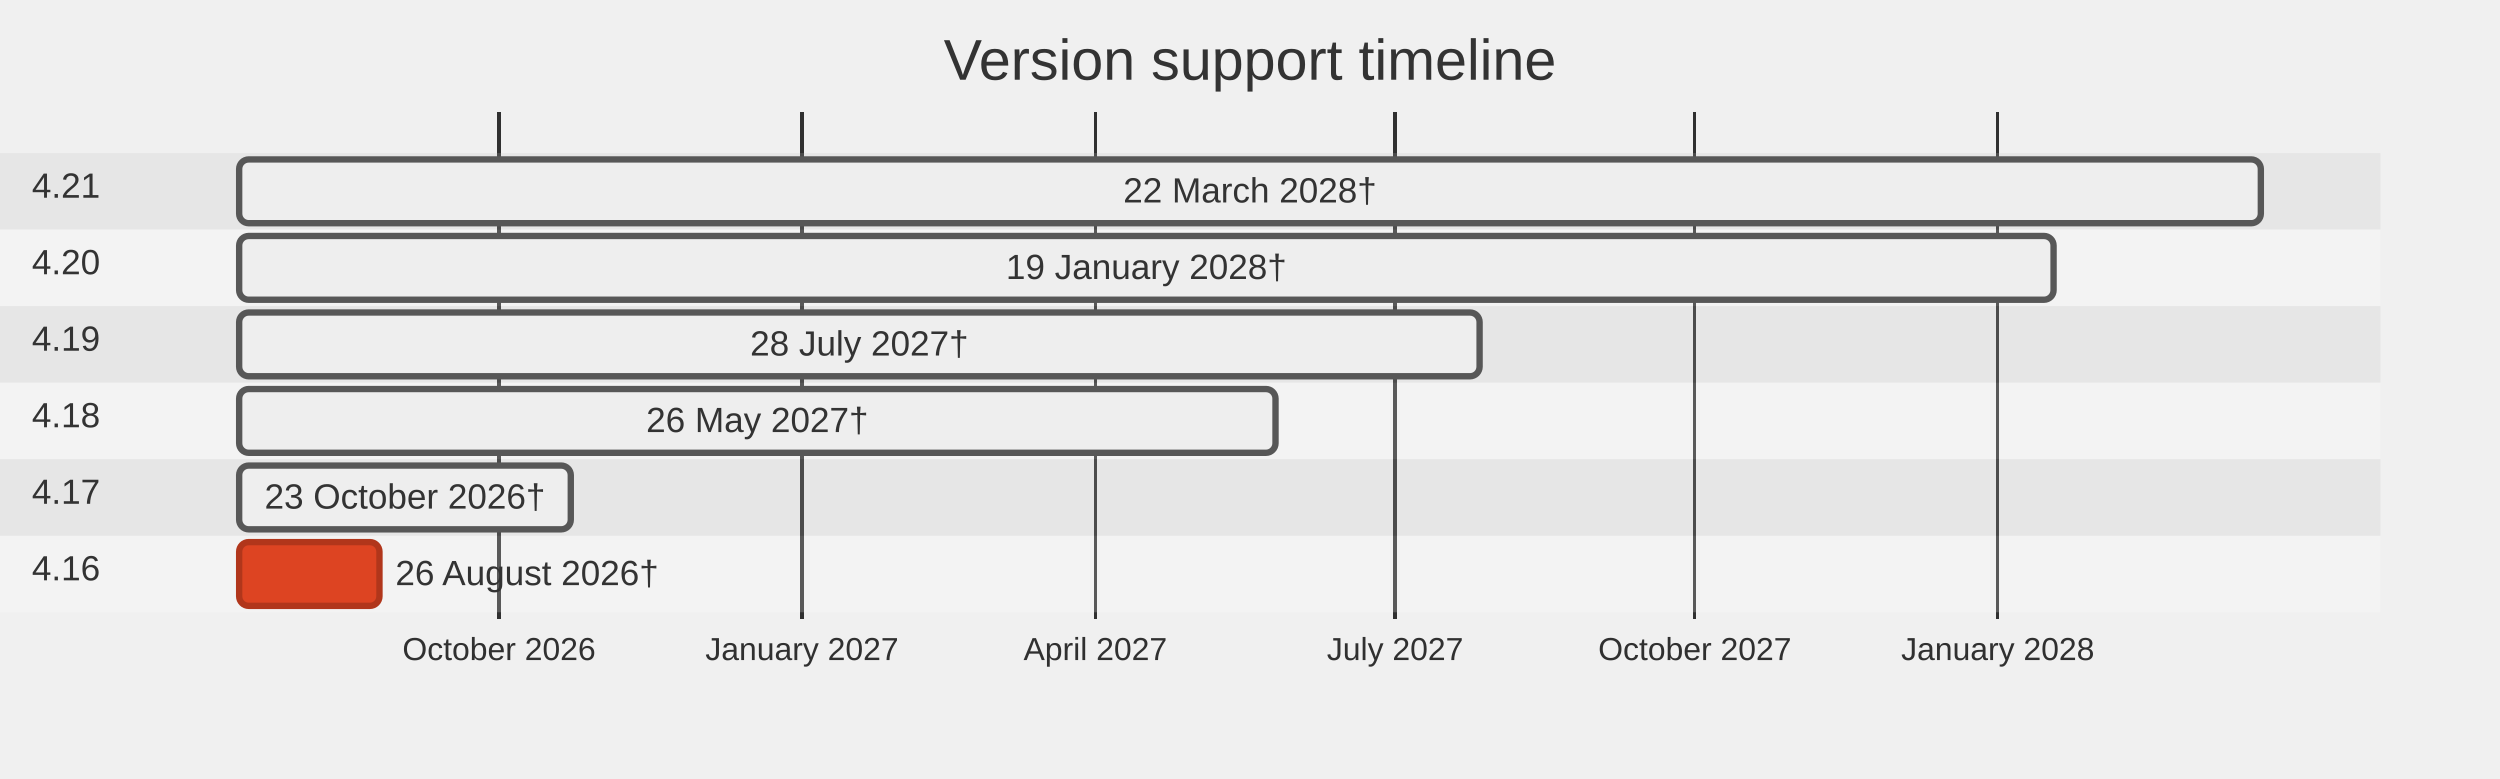
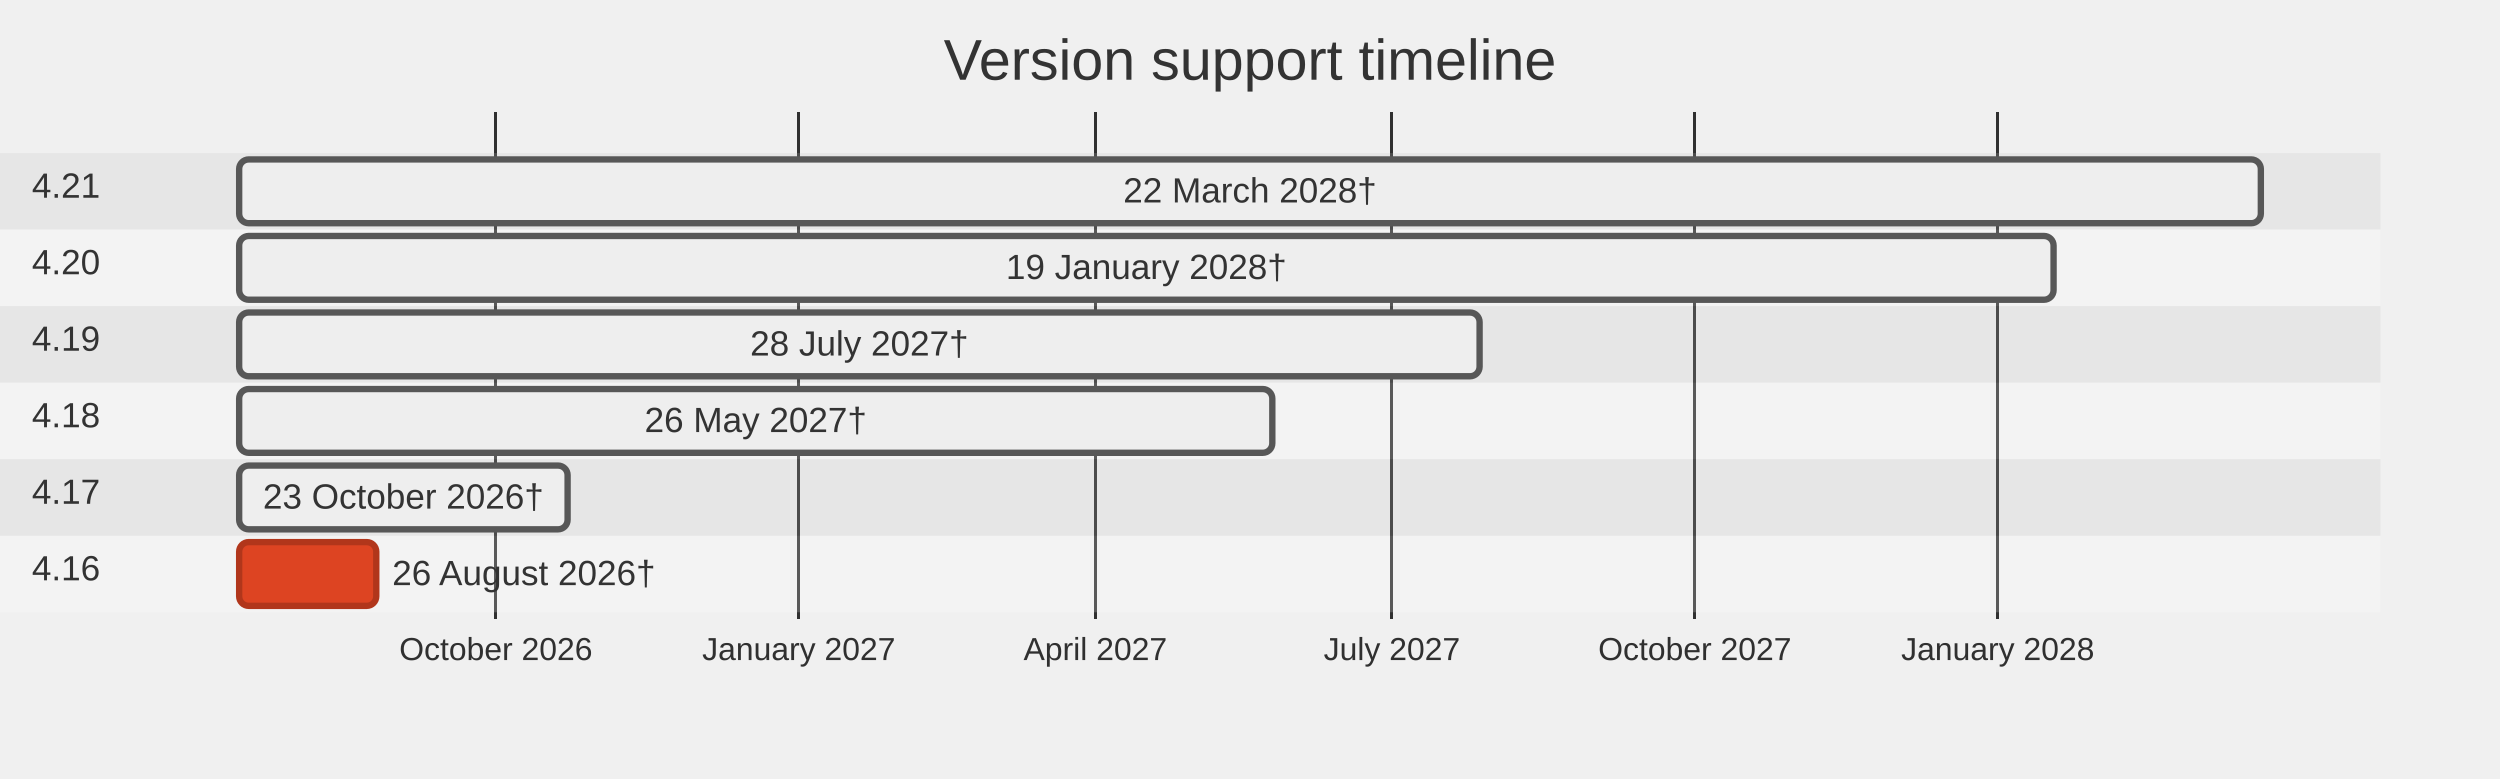
<svg xmlns="http://www.w3.org/2000/svg" id="my-svg" width="100%" viewBox="0 0 784 244" style="max-width: 784px; background-color: white;" role="graphics-document document" aria-roledescription="gantt">
  <style>#my-svg{font-family:"trebuchet ms",verdana,arial,sans-serif;font-size:16px;fill:#000000;}@keyframes edge-animation-frame{from{stroke-dashoffset:0;}}@keyframes dash{to{stroke-dashoffset:0;}}#my-svg .edge-animation-slow{stroke-dasharray:9,5!important;stroke-dashoffset:900;animation:dash 50s linear infinite;stroke-linecap:round;}#my-svg .edge-animation-fast{stroke-dasharray:9,5!important;stroke-dashoffset:900;animation:dash 20s linear infinite;stroke-linecap:round;}#my-svg .error-icon{fill:#552222;}#my-svg .error-text{fill:#552222;stroke:#552222;}#my-svg .edge-thickness-normal{stroke-width:1px;}#my-svg .edge-thickness-thick{stroke-width:3.5px;}#my-svg .edge-pattern-solid{stroke-dasharray:0;}#my-svg .edge-thickness-invisible{stroke-width:0;fill:none;}#my-svg .edge-pattern-dashed{stroke-dasharray:3;}#my-svg .edge-pattern-dotted{stroke-dasharray:2;}#my-svg .marker{fill:#666;stroke:#666;}#my-svg .marker.cross{stroke:#666;}#my-svg svg{font-family:"trebuchet ms",verdana,arial,sans-serif;font-size:16px;}#my-svg p{margin:0;}#my-svg .mermaid-main-font{font-family:"trebuchet ms",verdana,arial,sans-serif;}#my-svg .exclude-range{fill:#eeeeee;}#my-svg .section{stroke:none;opacity:0.2;}#my-svg .section0{fill:hsl(0, 0%, 73.922%);}#my-svg .section2{fill:hsl(0, 0%, 73.922%);}#my-svg .section1,#my-svg .section3{fill:white;opacity:0.2;}#my-svg .sectionTitle0{fill:#333;}#my-svg .sectionTitle1{fill:#333;}#my-svg .sectionTitle2{fill:#333;}#my-svg .sectionTitle3{fill:#333;}#my-svg .sectionTitle{text-anchor:start;font-family:"trebuchet ms",verdana,arial,sans-serif;}#my-svg .grid .tick{stroke:hsl(0, 0%, 90%);opacity:0.8;shape-rendering:crispEdges;}#my-svg .grid .tick text{font-family:"trebuchet ms",verdana,arial,sans-serif;fill:#000000;}#my-svg .grid path{stroke-width:0;}#my-svg .today{fill:none;stroke:#d42;stroke-width:2px;}#my-svg .task{stroke-width:2;}#my-svg .taskText{text-anchor:middle;font-family:"trebuchet ms",verdana,arial,sans-serif;}#my-svg .taskTextOutsideRight{fill:#333;text-anchor:start;font-family:"trebuchet ms",verdana,arial,sans-serif;}#my-svg .taskTextOutsideLeft{fill:#333;text-anchor:end;}#my-svg .task.clickable{cursor:pointer;}#my-svg .taskText.clickable{cursor:pointer;fill:#003163!important;font-weight:bold;}#my-svg .taskTextOutsideLeft.clickable{cursor:pointer;fill:#003163!important;font-weight:bold;}#my-svg .taskTextOutsideRight.clickable{cursor:pointer;fill:#003163!important;font-weight:bold;}#my-svg .taskText0,#my-svg .taskText1,#my-svg .taskText2,#my-svg .taskText3{fill:white;}#my-svg .task0,#my-svg .task1,#my-svg .task2,#my-svg .task3{fill:#707070;stroke:hsl(0, 0%, 33.922%);}#my-svg .taskTextOutside0,#my-svg .taskTextOutside2{fill:#333;}#my-svg .taskTextOutside1,#my-svg .taskTextOutside3{fill:#333;}#my-svg .active0,#my-svg .active1,#my-svg .active2,#my-svg .active3{fill:#eee;stroke:hsl(0, 0%, 33.922%);}#my-svg .activeText0,#my-svg .activeText1,#my-svg .activeText2,#my-svg .activeText3{fill:#333!important;}#my-svg .done0,#my-svg .done1,#my-svg .done2,#my-svg .done3{stroke:#666;fill:#bbb;stroke-width:2;}#my-svg .doneText0,#my-svg .doneText1,#my-svg .doneText2,#my-svg .doneText3{fill:#333!important;}#my-svg .doneText0.taskTextOutsideLeft,#my-svg .doneText0.taskTextOutsideRight,#my-svg .doneText1.taskTextOutsideLeft,#my-svg .doneText1.taskTextOutsideRight,#my-svg .doneText2.taskTextOutsideLeft,#my-svg .doneText2.taskTextOutsideRight,#my-svg .doneText3.taskTextOutsideLeft,#my-svg .doneText3.taskTextOutsideRight{fill:#333!important;}#my-svg .crit0,#my-svg .crit1,#my-svg .crit2,#my-svg .crit3{stroke:hsl(10.909, 73.333%, 40%);fill:#d42;stroke-width:2;}#my-svg .activeCrit0,#my-svg .activeCrit1,#my-svg .activeCrit2,#my-svg .activeCrit3{stroke:hsl(10.909, 73.333%, 40%);fill:#eee;stroke-width:2;}#my-svg .doneCrit0,#my-svg .doneCrit1,#my-svg .doneCrit2,#my-svg .doneCrit3{stroke:hsl(10.909, 73.333%, 40%);fill:#bbb;stroke-width:2;cursor:pointer;shape-rendering:crispEdges;}#my-svg .milestone{transform:rotate(45deg) scale(0.8,0.8);}#my-svg .milestoneText{font-style:italic;}#my-svg .doneCritText0,#my-svg .doneCritText1,#my-svg .doneCritText2,#my-svg .doneCritText3{fill:#333!important;}#my-svg .doneCritText0.taskTextOutsideLeft,#my-svg .doneCritText0.taskTextOutsideRight,#my-svg .doneCritText1.taskTextOutsideLeft,#my-svg .doneCritText1.taskTextOutsideRight,#my-svg .doneCritText2.taskTextOutsideLeft,#my-svg .doneCritText2.taskTextOutsideRight,#my-svg .doneCritText3.taskTextOutsideLeft,#my-svg .doneCritText3.taskTextOutsideRight{fill:#333!important;}#my-svg .vert{stroke:#d42;}#my-svg .vertText{font-size:15px;text-anchor:middle;fill:#d42!important;}#my-svg .activeCritText0,#my-svg .activeCritText1,#my-svg .activeCritText2,#my-svg .activeCritText3{fill:#333!important;}#my-svg .titleText{text-anchor:middle;font-size:18px;fill:#333;font-family:"trebuchet ms",verdana,arial,sans-serif;}#my-svg .node .neo-node{stroke:#999;}#my-svg [data-look="neo"].node rect,#my-svg [data-look="neo"].cluster rect,#my-svg [data-look="neo"].node polygon{stroke:url(#my-svg-gradient);filter:drop-shadow( 1px 2px 2px rgba(185,185,185,1));}#my-svg [data-look="neo"].swimlane.cluster rect{filter:none;}#my-svg [data-look="neo"].node path{stroke:url(#my-svg-gradient);stroke-width:1px;}#my-svg [data-look="neo"].node .outer-path{filter:drop-shadow( 1px 2px 2px rgba(185,185,185,1));}#my-svg [data-look="neo"].node .neo-line path{stroke:#999;filter:none;}#my-svg [data-look="neo"].node circle{stroke:url(#my-svg-gradient);filter:drop-shadow( 1px 2px 2px rgba(185,185,185,1));}#my-svg [data-look="neo"].node circle .state-start{fill:#000000;}#my-svg [data-look="neo"].icon-shape .icon{fill:url(#my-svg-gradient);filter:drop-shadow( 1px 2px 2px rgba(185,185,185,1));}#my-svg [data-look="neo"].icon-shape .icon-neo path{stroke:url(#my-svg-gradient);filter:drop-shadow( 1px 2px 2px rgba(185,185,185,1));}#my-svg :root{--mermaid-font-family:"trebuchet ms",verdana,arial,sans-serif;}</style>
  <g />
  <g class="grid" transform="translate(75, 194)" fill="none" font-size="10" font-family="sans-serif" text-anchor="middle">
    <path class="domain" stroke="currentColor" d="M0.5,-159V0.5H634.5V-159" />
-     <g class="tick" opacity="1" transform="translate(81.5,0)">
+     <g class="tick" opacity="1" transform="translate(80.5,0)">
      <line stroke="currentColor" y2="-159" />
      <text fill="#000" y="3" dy="1em" stroke="none" font-size="10" style="text-anchor: middle;"> October 2026</text>
    </g>
-     <g class="tick" opacity="1" transform="translate(176.5,0)">
+     <g class="tick" opacity="1" transform="translate(175.5,0)">
      <line stroke="currentColor" y2="-159" />
      <text fill="#000" y="3" dy="1em" stroke="none" font-size="10" style="text-anchor: middle;"> January 2027</text>
    </g>
    <g class="tick" opacity="1" transform="translate(268.5,0)">
      <line stroke="currentColor" y2="-159" />
      <text fill="#000" y="3" dy="1em" stroke="none" font-size="10" style="text-anchor: middle;"> April 2027</text>
    </g>
-     <g class="tick" opacity="1" transform="translate(362.5,0)">
+     <g class="tick" opacity="1" transform="translate(361.5,0)">
      <line stroke="currentColor" y2="-159" />
      <text fill="#000" y="3" dy="1em" stroke="none" font-size="10" style="text-anchor: middle;"> July 2027</text>
    </g>
    <g class="tick" opacity="1" transform="translate(456.5,0)">
      <line stroke="currentColor" y2="-159" />
      <text fill="#000" y="3" dy="1em" stroke="none" font-size="10" style="text-anchor: middle;"> October 2027</text>
    </g>
    <g class="tick" opacity="1" transform="translate(551.5,0)">
      <line stroke="currentColor" y2="-159" />
      <text fill="#000" y="3" dy="1em" stroke="none" font-size="10" style="text-anchor: middle;"> January 2028</text>
    </g>
  </g>
  <g>
    <rect x="0" y="48" width="746.5" height="24" class="section section0" />
    <rect x="0" y="72" width="746.5" height="24" class="section section1" />
    <rect x="0" y="96" width="746.5" height="24" class="section section2" />
    <rect x="0" y="120" width="746.5" height="24" class="section section3" />
    <rect x="0" y="144" width="746.5" height="24" class="section section0" />
    <rect x="0" y="168" width="746.5" height="24" class="section section1" />
  </g>
  <g>
    <rect id="my-svg-task1" rx="3" ry="3" x="75" y="50" width="634" height="20" transform-origin="392px 60px" class="task active0" />
    <rect id="my-svg-task2" rx="3" ry="3" x="75" y="74" width="569" height="20" transform-origin="359.5px 84px" class="task active1" />
    <rect id="my-svg-task3" rx="3" ry="3" x="75" y="98" width="389" height="20" transform-origin="269.5px 108px" class="task active2" />
-     <rect id="my-svg-task4" rx="3" ry="3" x="75" y="122" width="325" height="20" transform-origin="237.5px 132px" class="task active3" />
-     <rect id="my-svg-task5" rx="3" ry="3" x="75" y="146" width="104" height="20" transform-origin="127px 156px" class="task active0" />
-     <rect id="my-svg-task6" rx="3" ry="3" x="75" y="170" width="44" height="20" transform-origin="97px 180px" class="task crit1" />
+     <rect id="my-svg-task4" rx="3" ry="3" x="75" y="122" width="324" height="20" transform-origin="237px 132px" class="task active3" />
+     <rect id="my-svg-task5" rx="3" ry="3" x="75" y="146" width="103" height="20" transform-origin="126.5px 156px" class="task active0" />
+     <rect id="my-svg-task6" rx="3" ry="3" x="75" y="170" width="43" height="20" transform-origin="96.5px 180px" class="task crit1" />
    <text id="my-svg-task1-text" font-size="11" x="392" y="63.5" class="taskText taskText0 activeText0 width-88.51611328125">22 March 2028†      </text>
    <text id="my-svg-task2-text" font-size="11" x="359.5" y="87.5" class="taskText taskText1 activeText1 width-96.685546875">19 January 2028†    </text>
    <text id="my-svg-task3-text" font-size="11" x="269.5" y="111.5" class="taskText taskText2 activeText2 width-74.76611328125">28 July 2027†       </text>
-     <text id="my-svg-task4-text" font-size="11" x="237.5" y="135.5" class="taskText taskText3 activeText3 width-77.7255859375">26 May 2027†        </text>
-     <text id="my-svg-task5-text" font-size="11" x="127" y="159.5" class="taskText taskText0 activeText0 width-99.005859375">23 October 2026†    </text>
-     <text id="my-svg-task6-text" font-size="11" x="124" y="183.5" class="taskTextOutsideRight taskTextOutside1  critText1 width-93.47900390625">26 August 2026†     </text>
+     <text id="my-svg-task4-text" font-size="11" x="237" y="135.5" class="taskText taskText3 activeText3 width-77.7255859375">26 May 2027†        </text>
+     <text id="my-svg-task5-text" font-size="11" x="126.5" y="159.5" class="taskText taskText0 activeText0 width-99.005859375">23 October 2026†    </text>
+     <text id="my-svg-task6-text" font-size="11" x="123" y="183.5" class="taskTextOutsideRight taskTextOutside1  critText1 width-93.47900390625">26 August 2026†     </text>
  </g>
  <g>
    <text dy="0em" x="10" y="62" font-size="11" class="sectionTitle sectionTitle0">
      <tspan alignment-baseline="central" x="10">4.21</tspan>
    </text>
    <text dy="0em" x="10" y="86" font-size="11" class="sectionTitle sectionTitle1">
      <tspan alignment-baseline="central" x="10">4.20</tspan>
    </text>
    <text dy="0em" x="10" y="110" font-size="11" class="sectionTitle sectionTitle2">
      <tspan alignment-baseline="central" x="10">4.19</tspan>
    </text>
    <text dy="0em" x="10" y="134" font-size="11" class="sectionTitle sectionTitle3">
      <tspan alignment-baseline="central" x="10">4.18</tspan>
    </text>
    <text dy="0em" x="10" y="158" font-size="11" class="sectionTitle sectionTitle0">
      <tspan alignment-baseline="central" x="10">4.17</tspan>
    </text>
    <text dy="0em" x="10" y="182" font-size="11" class="sectionTitle sectionTitle1">
      <tspan alignment-baseline="central" x="10">4.16</tspan>
    </text>
  </g>
  <text x="392" y="25" class="titleText">Version support timeline</text>
</svg>
